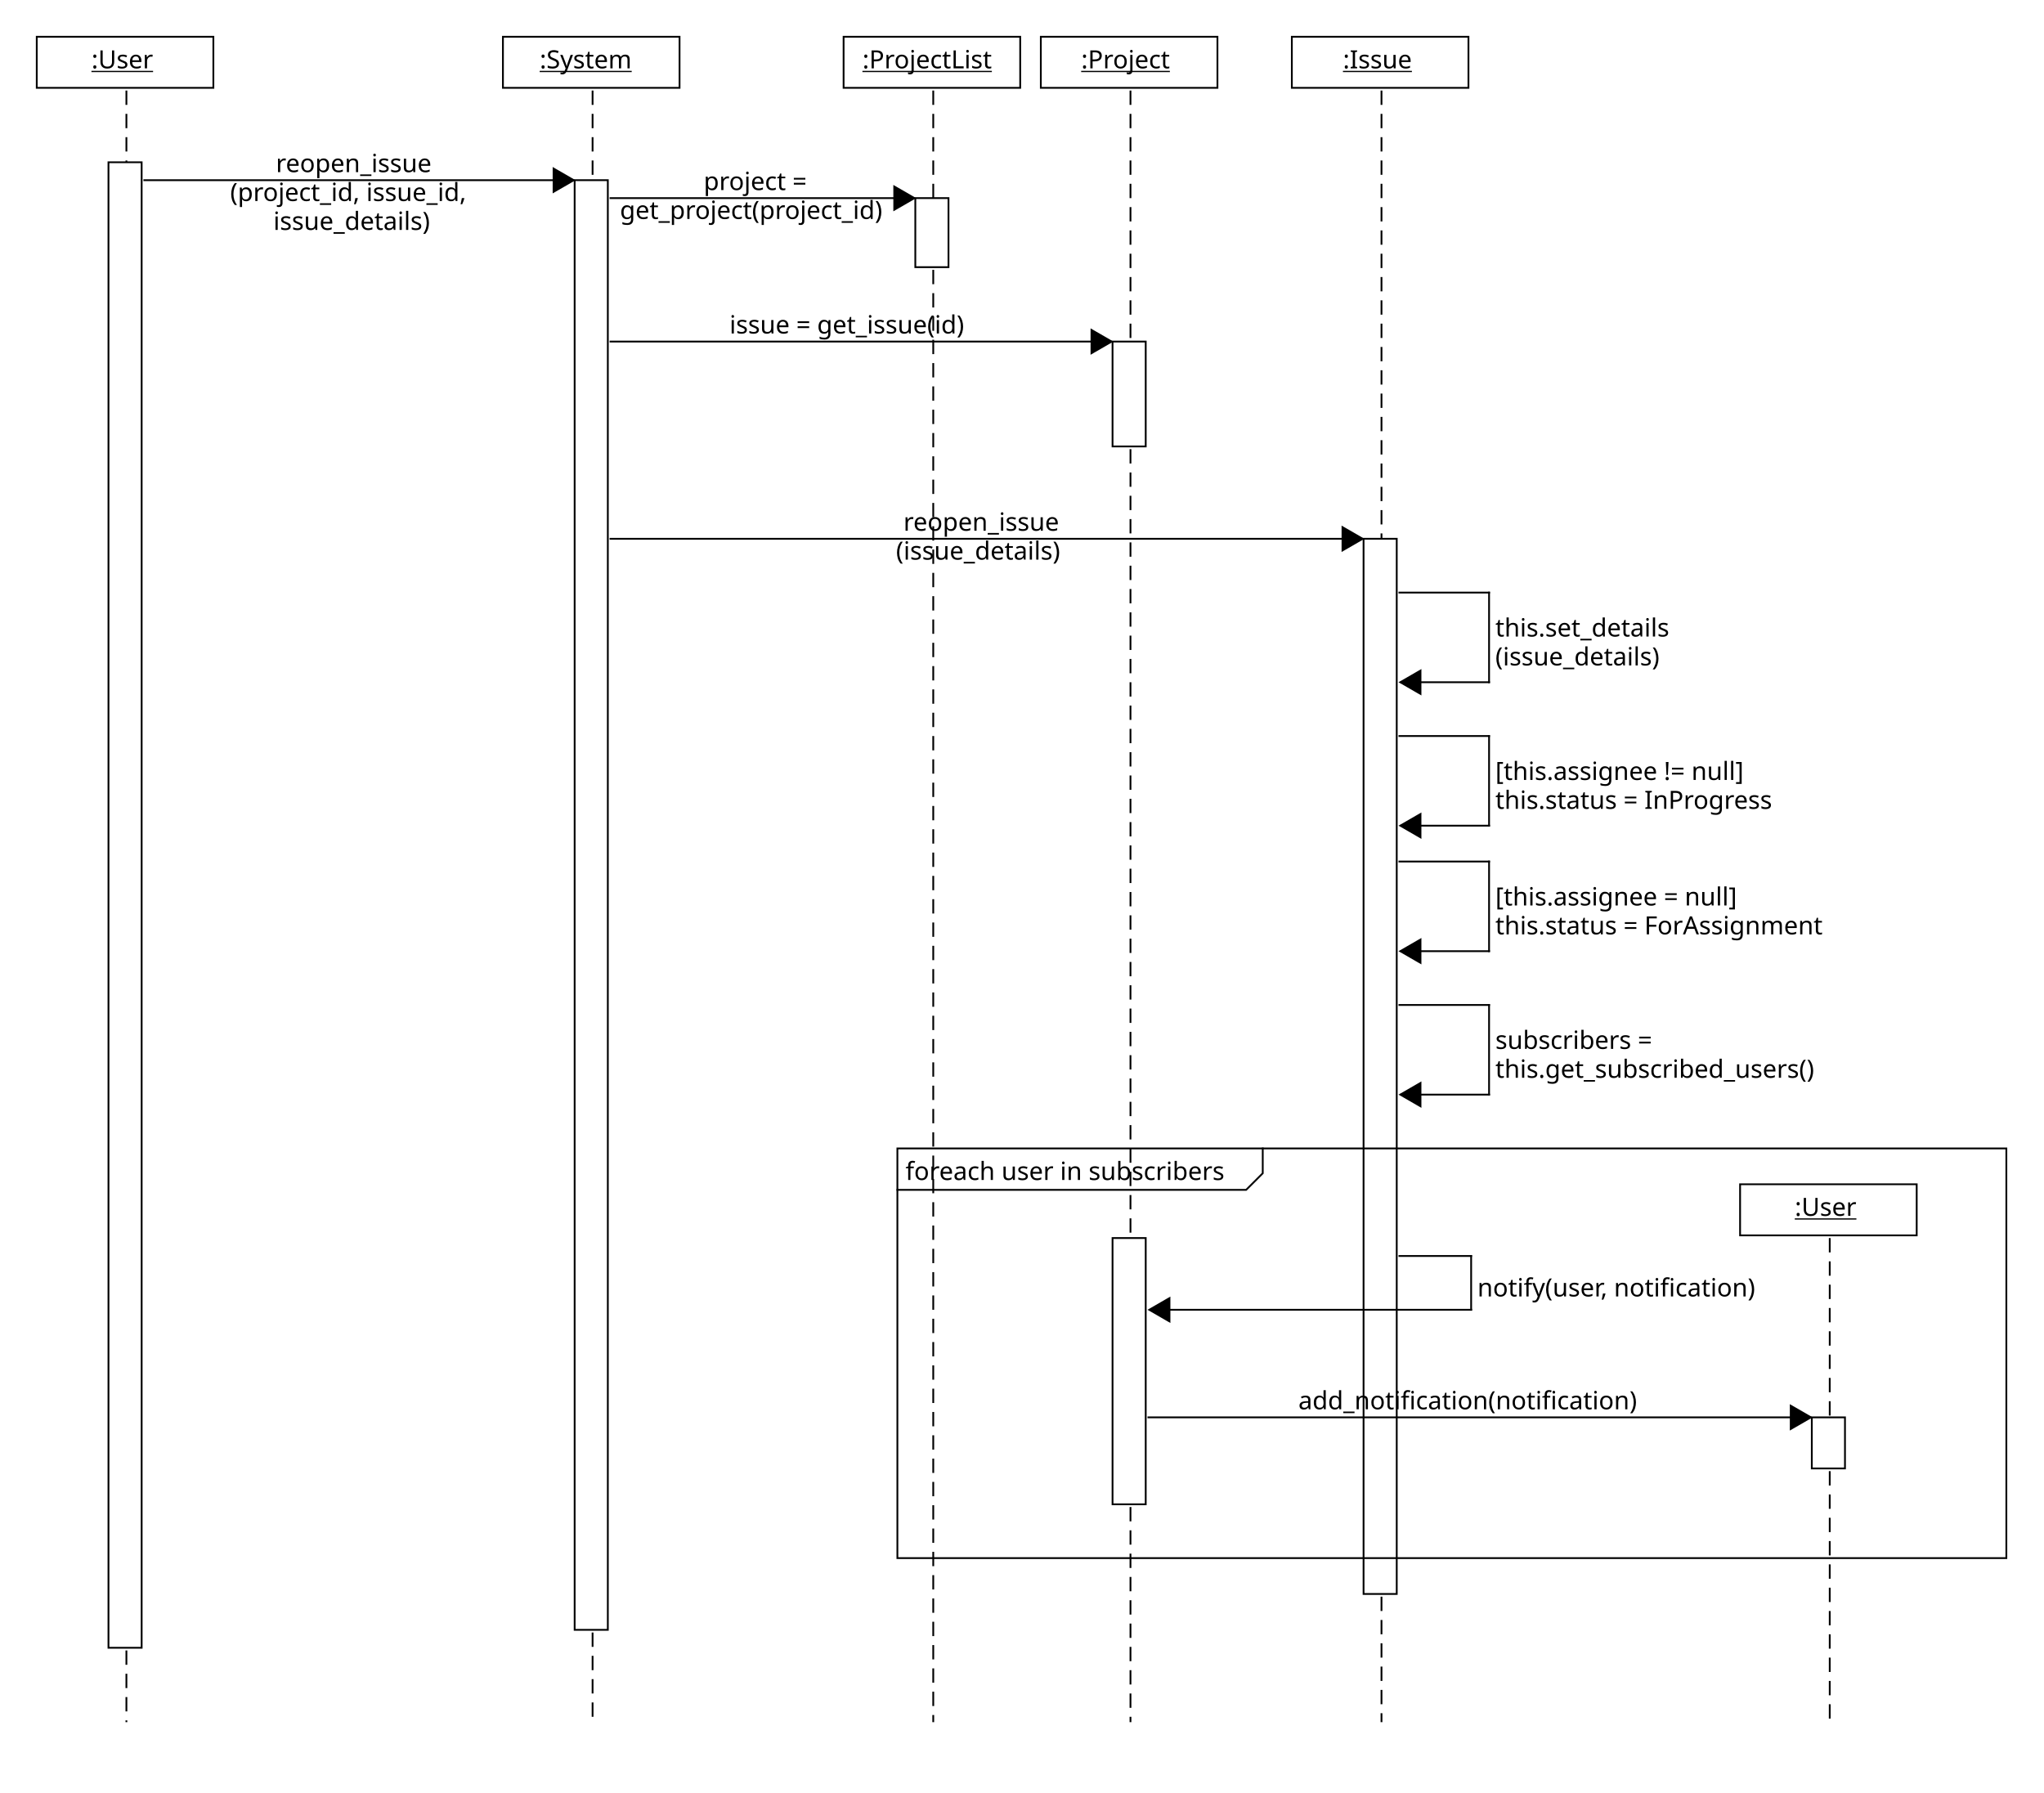
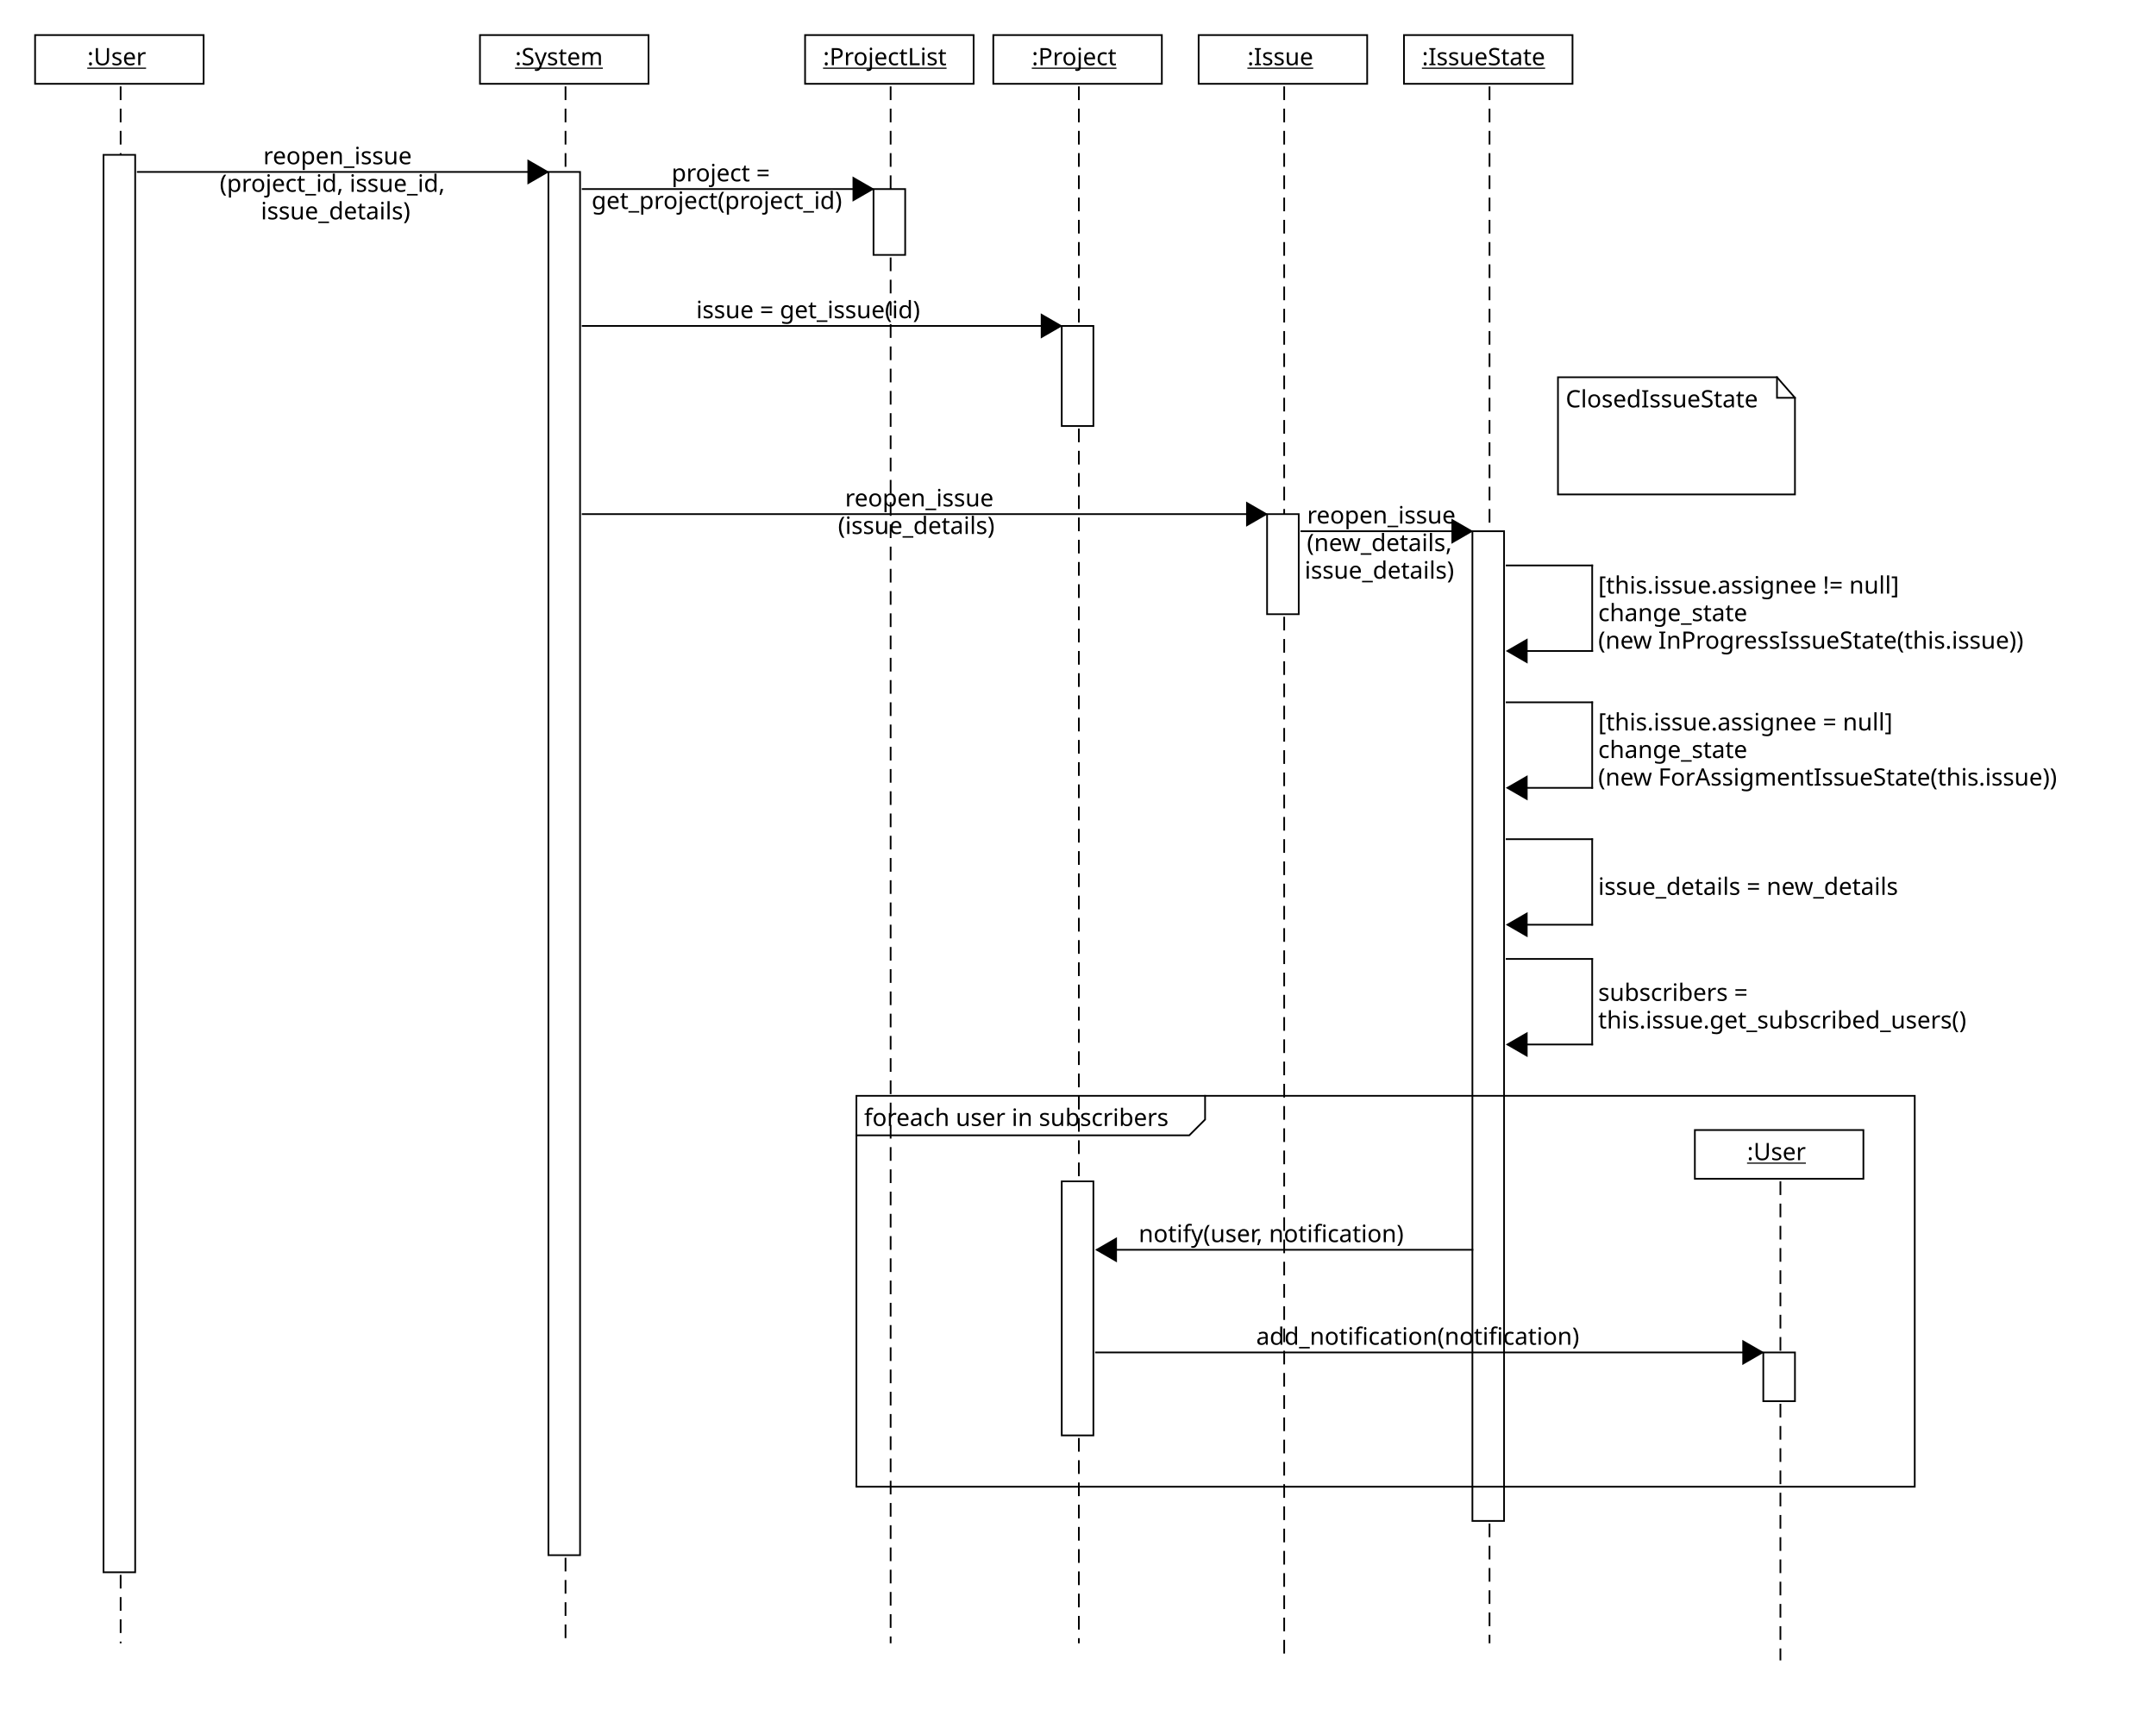
- <svg xmlns="http://www.w3.org/2000/svg" fill-opacity="1" color-rendering="auto" color-interpolation="auto" text-rendering="auto" stroke="black" stroke-linecap="square" width="1140" stroke-miterlimit="10" shape-rendering="auto" stroke-opacity="1" fill="black" stroke-dasharray="none" font-weight="normal" stroke-width="1" viewBox="20 -20 1140 1000" height="1000" font-family="'Dialog'" font-style="normal" stroke-linejoin="miter" font-size="12px" stroke-dashoffset="0" image-rendering="auto">
+ <svg xmlns="http://www.w3.org/2000/svg" fill-opacity="1" color-rendering="auto" color-interpolation="auto" text-rendering="auto" stroke="black" stroke-linecap="square" width="1260" stroke-miterlimit="10" shape-rendering="auto" stroke-opacity="1" fill="black" stroke-dasharray="none" font-weight="normal" stroke-width="1" viewBox="-20 -20 1260 1010" height="1010" font-family="'Dialog'" font-style="normal" stroke-linejoin="miter" font-size="12px" stroke-dashoffset="0" image-rendering="auto">
  <defs id="genericDefs" />
  <g>
    <defs id="defs1">
      <clipPath clipPathUnits="userSpaceOnUse" id="clipPath1">
        <path d="M0 0 L2147483647 0 L2147483647 2147483647 L0 2147483647 L0 0 Z" />
      </clipPath>
      <clipPath clipPathUnits="userSpaceOnUse" id="clipPath2">
+         <path d="M0 0 L0 70 L140 70 L140 0 Z" />
+       </clipPath>
+       <clipPath clipPathUnits="userSpaceOnUse" id="clipPath3">
+         <path d="M0 0 L0 60 L20 60 L20 0 Z" />
+       </clipPath>
+       <clipPath clipPathUnits="userSpaceOnUse" id="clipPath4">
        <path d="M0 0 L0 30 L100 30 L100 0 Z" />
      </clipPath>
-       <clipPath clipPathUnits="userSpaceOnUse" id="clipPath3">
+       <clipPath clipPathUnits="userSpaceOnUse" id="clipPath5">
        <path d="M0 0 L0 30 L20 30 L20 0 Z" />
      </clipPath>
-       <clipPath clipPathUnits="userSpaceOnUse" id="clipPath4">
+       <clipPath clipPathUnits="userSpaceOnUse" id="clipPath6">
        <path d="M0 0 L0 150 L20 150 L20 0 Z" />
      </clipPath>
-       <clipPath clipPathUnits="userSpaceOnUse" id="clipPath5">
+       <clipPath clipPathUnits="userSpaceOnUse" id="clipPath7">
        <path d="M0 0 L0 230 L620 230 L620 0 Z" />
      </clipPath>
-       <clipPath clipPathUnits="userSpaceOnUse" id="clipPath6">
-         <path d="M0 0 L0 590 L20 590 L20 0 Z" />
-       </clipPath>
-       <clipPath clipPathUnits="userSpaceOnUse" id="clipPath7">
-         <path d="M0 0 L0 60 L20 60 L20 0 Z" />
-       </clipPath>
      <clipPath clipPathUnits="userSpaceOnUse" id="clipPath8">
+         <path d="M0 0 L0 580 L20 580 L20 0 Z" />
+       </clipPath>
+       <clipPath clipPathUnits="userSpaceOnUse" id="clipPath9">
        <path d="M0 0 L0 40 L20 40 L20 0 Z" />
      </clipPath>
-       <clipPath clipPathUnits="userSpaceOnUse" id="clipPath9">
+       <clipPath clipPathUnits="userSpaceOnUse" id="clipPath10">
        <path d="M0 0 L0 810 L20 810 L20 0 Z" />
      </clipPath>
-       <clipPath clipPathUnits="userSpaceOnUse" id="clipPath10">
+       <clipPath clipPathUnits="userSpaceOnUse" id="clipPath11">
        <path d="M0 0 L0 830 L20 830 L20 0 Z" />
      </clipPath>
-       <clipPath clipPathUnits="userSpaceOnUse" id="clipPath11">
-         <path d="M0 0 L0 80 L280 80 L280 0 Z" />
-       </clipPath>
      <clipPath clipPathUnits="userSpaceOnUse" id="clipPath12">
-         <path d="M0 0 L0 80 L250 80 L250 0 Z" />
+         <path d="M0 0 L0 640 L30 640 L30 0 Z" />
      </clipPath>
      <clipPath clipPathUnits="userSpaceOnUse" id="clipPath13">
+         <path d="M0 0 L0 60 L130 60 L130 0 Z" />
+       </clipPath>
+       <clipPath clipPathUnits="userSpaceOnUse" id="clipPath14">
+         <path d="M0 0 L0 280 L30 280 L30 0 Z" />
+       </clipPath>
+       <clipPath clipPathUnits="userSpaceOnUse" id="clipPath15">
+         <path d="M0 0 L0 80 L370 80 L370 0 Z" />
+       </clipPath>
+       <clipPath clipPathUnits="userSpaceOnUse" id="clipPath16">
+         <path d="M0 0 L0 80 L350 80 L350 0 Z" />
+       </clipPath>
+       <clipPath clipPathUnits="userSpaceOnUse" id="clipPath17">
        <path d="M0 0 L0 470 L30 470 L30 0 Z" />
      </clipPath>
-       <clipPath clipPathUnits="userSpaceOnUse" id="clipPath14">
+       <clipPath clipPathUnits="userSpaceOnUse" id="clipPath18">
        <path d="M0 0 L0 150 L30 150 L30 0 Z" />
      </clipPath>
-       <clipPath clipPathUnits="userSpaceOnUse" id="clipPath15">
+       <clipPath clipPathUnits="userSpaceOnUse" id="clipPath19">
        <path d="M0 0 L0 840 L30 840 L30 0 Z" />
      </clipPath>
-       <clipPath clipPathUnits="userSpaceOnUse" id="clipPath16">
+       <clipPath clipPathUnits="userSpaceOnUse" id="clipPath20">
        <path d="M0 0 L0 170 L30 170 L30 0 Z" />
      </clipPath>
-       <clipPath clipPathUnits="userSpaceOnUse" id="clipPath17">
-         <path d="M0 0 L0 280 L30 280 L30 0 Z" />
-       </clipPath>
-       <clipPath clipPathUnits="userSpaceOnUse" id="clipPath18">
+       <clipPath clipPathUnits="userSpaceOnUse" id="clipPath21">
+         <path d="M0 0 L0 290 L30 290 L30 0 Z" />
+       </clipPath>
+       <clipPath clipPathUnits="userSpaceOnUse" id="clipPath22">
        <path d="M0 0 L0 130 L30 130 L30 0 Z" />
      </clipPath>
-       <clipPath clipPathUnits="userSpaceOnUse" id="clipPath19">
+       <clipPath clipPathUnits="userSpaceOnUse" id="clipPath23">
+         <path d="M0 0 L0 180 L30 180 L30 0 Z" />
+       </clipPath>
+       <clipPath clipPathUnits="userSpaceOnUse" id="clipPath24">
        <path d="M0 0 L0 100 L30 100 L30 0 Z" />
      </clipPath>
-       <clipPath clipPathUnits="userSpaceOnUse" id="clipPath20">
+       <clipPath clipPathUnits="userSpaceOnUse" id="clipPath25">
        <path d="M0 0 L0 80 L30 80 L30 0 Z" />
      </clipPath>
-       <clipPath clipPathUnits="userSpaceOnUse" id="clipPath21">
+       <clipPath clipPathUnits="userSpaceOnUse" id="clipPath26">
        <path d="M0 0 L0 70 L30 70 L30 0 Z" />
      </clipPath>
-       <clipPath clipPathUnits="userSpaceOnUse" id="clipPath22">
+       <clipPath clipPathUnits="userSpaceOnUse" id="clipPath27">
+         <path d="M0 0 L0 80 L310 80 L310 0 Z" />
+       </clipPath>
+       <clipPath clipPathUnits="userSpaceOnUse" id="clipPath28">
+         <path d="M0 0 L0 40 L420 40 L420 0 Z" />
+       </clipPath>
+       <clipPath clipPathUnits="userSpaceOnUse" id="clipPath29">
+         <path d="M0 0 L0 40 L250 40 L250 0 Z" />
+       </clipPath>
+       <clipPath clipPathUnits="userSpaceOnUse" id="clipPath30">
        <path d="M0 0 L0 80 L270 80 L270 0 Z" />
      </clipPath>
-       <clipPath clipPathUnits="userSpaceOnUse" id="clipPath23">
-         <path d="M0 0 L0 40 L400 40 L400 0 Z" />
-       </clipPath>
-       <clipPath clipPathUnits="userSpaceOnUse" id="clipPath24">
-         <path d="M0 0 L0 60 L380 60 L380 0 Z" />
-       </clipPath>
-       <clipPath clipPathUnits="userSpaceOnUse" id="clipPath25">
-         <path d="M0 0 L0 80 L180 80 L180 0 Z" />
-       </clipPath>
-       <clipPath clipPathUnits="userSpaceOnUse" id="clipPath26">
+       <clipPath clipPathUnits="userSpaceOnUse" id="clipPath31">
        <path d="M0 0 L0 90 L30 90 L30 0 Z" />
      </clipPath>
-       <clipPath clipPathUnits="userSpaceOnUse" id="clipPath27">
-         <path d="M0 0 L0 50 L450 50 L450 0 Z" />
-       </clipPath>
-       <clipPath clipPathUnits="userSpaceOnUse" id="clipPath28">
+       <clipPath clipPathUnits="userSpaceOnUse" id="clipPath32">
+         <path d="M0 0 L0 50 L430 50 L430 0 Z" />
+       </clipPath>
+       <clipPath clipPathUnits="userSpaceOnUse" id="clipPath33">
        <path d="M0 0 L0 40 L310 40 L310 0 Z" />
      </clipPath>
-       <clipPath clipPathUnits="userSpaceOnUse" id="clipPath29">
+       <clipPath clipPathUnits="userSpaceOnUse" id="clipPath34">
        <path d="M0 0 L0 50 L200 50 L200 0 Z" />
      </clipPath>
-       <clipPath clipPathUnits="userSpaceOnUse" id="clipPath30">
+       <clipPath clipPathUnits="userSpaceOnUse" id="clipPath35">
        <path d="M0 0 L0 60 L270 60 L270 0 Z" />
      </clipPath>
    </defs>
-     <g fill="rgb(255,255,255)" fill-opacity="0" transform="translate(990,640)" stroke-opacity="0" stroke="rgb(255,255,255)">
-       <rect x="0.5" width="98.5" height="28.5" y="0.5" clip-path="url(#clipPath2)" stroke="none" />
-     </g>
-     <g transform="translate(990,640)">
-       <rect fill="none" x="0.5" width="98.5" height="28.5" y="0.5" clip-path="url(#clipPath2)" />
-       <text x="31" font-size="14px" y="18.109" text-decoration="underline" clip-path="url(#clipPath2)" font-family="sans-serif" stroke="none" xml:space="preserve">:User</text>
-     </g>
-     <g fill="rgb(255,255,255)" fill-opacity="0" transform="translate(1030,770)" stroke-opacity="0" stroke="rgb(255,255,255)">
-       <rect x="0.5" width="18.5" height="28.5" y="0.5" clip-path="url(#clipPath3)" stroke="none" />
-     </g>
-     <g transform="translate(1030,770)">
-       <rect fill="none" x="0.5" width="18.5" height="28.5" y="0.5" clip-path="url(#clipPath3)" />
-     </g>
-     <g fill="rgb(255,255,255)" fill-opacity="0" transform="translate(640,670)" stroke-opacity="0" stroke="rgb(255,255,255)">
-       <rect x="0.5" width="18.5" height="148.5" y="0.5" clip-path="url(#clipPath4)" stroke="none" />
-     </g>
-     <g transform="translate(640,670)">
-       <rect fill="none" x="0.5" width="18.5" height="148.5" y="0.5" clip-path="url(#clipPath4)" />
-     </g>
-     <g fill="rgb(255,255,255)" fill-opacity="0" transform="translate(520,620)" stroke-opacity="0" stroke="rgb(255,255,255)">
-       <rect x="0.5" width="618.5" height="228.5" y="0.5" clip-path="url(#clipPath5)" stroke="none" />
-     </g>
-     <g transform="translate(520,620)">
-       <rect fill="none" x="0.5" width="618.5" height="228.5" y="0.5" clip-path="url(#clipPath5)" />
-       <path fill="none" d="M204.268 0.5 L204.268 14.366 L195.024 23.609 L0.5 23.609" clip-path="url(#clipPath5)" />
-       <text x="5" font-size="14px" y="18.109" clip-path="url(#clipPath5)" font-family="sans-serif" stroke="none" xml:space="preserve">foreach user in subscribers</text>
-     </g>
-     <g fill="rgb(255,255,255)" fill-opacity="0" transform="translate(780,280)" stroke-opacity="0" stroke="rgb(255,255,255)">
-       <rect x="0.5" width="18.5" height="588.5" y="0.5" clip-path="url(#clipPath6)" stroke="none" />
-     </g>
-     <g transform="translate(780,280)">
-       <rect fill="none" x="0.5" width="18.5" height="588.5" y="0.5" clip-path="url(#clipPath6)" />
-     </g>
-     <g fill="rgb(255,255,255)" fill-opacity="0" transform="translate(640,170)" stroke-opacity="0" stroke="rgb(255,255,255)">
-       <rect x="0.5" width="18.5" height="58.5" y="0.5" clip-path="url(#clipPath7)" stroke="none" />
-     </g>
-     <g transform="translate(640,170)">
-       <rect fill="none" x="0.5" width="18.5" height="58.5" y="0.5" clip-path="url(#clipPath7)" />
-     </g>
-     <g fill="rgb(255,255,255)" fill-opacity="0" transform="translate(530,90)" stroke-opacity="0" stroke="rgb(255,255,255)">
-       <rect x="0.5" width="18.5" height="38.5" y="0.5" clip-path="url(#clipPath8)" stroke="none" />
-     </g>
-     <g transform="translate(530,90)">
-       <rect fill="none" x="0.5" width="18.5" height="38.5" y="0.5" clip-path="url(#clipPath8)" />
-     </g>
-     <g fill="rgb(255,255,255)" fill-opacity="0" transform="translate(490,0)" stroke-opacity="0" stroke="rgb(255,255,255)">
-       <rect x="0.5" width="98.5" height="28.5" y="0.5" clip-path="url(#clipPath2)" stroke="none" />
-     </g>
-     <g transform="translate(490,0)">
-       <rect fill="none" x="0.5" width="98.5" height="28.5" y="0.5" clip-path="url(#clipPath2)" />
-       <text x="11" font-size="14px" y="18.109" text-decoration="underline" clip-path="url(#clipPath2)" font-family="sans-serif" stroke="none" xml:space="preserve">:ProjectList</text>
-     </g>
-     <g fill="rgb(255,255,255)" fill-opacity="0" transform="translate(340,80)" stroke-opacity="0" stroke="rgb(255,255,255)">
-       <rect x="0.5" width="18.5" height="808.5" y="0.5" clip-path="url(#clipPath9)" stroke="none" />
-     </g>
-     <g transform="translate(340,80)">
-       <rect fill="none" x="0.5" width="18.5" height="808.5" y="0.5" clip-path="url(#clipPath9)" />
-     </g>
-     <g fill="rgb(255,255,255)" fill-opacity="0" transform="translate(80,70)" stroke-opacity="0" stroke="rgb(255,255,255)">
-       <rect x="0.5" width="18.5" height="828.5" y="0.5" clip-path="url(#clipPath10)" stroke="none" />
-     </g>
-     <g transform="translate(80,70)">
-       <rect fill="none" x="0.5" width="18.5" height="828.5" y="0.5" clip-path="url(#clipPath10)" />
-     </g>
-     <g fill="rgb(255,255,255)" fill-opacity="0" transform="translate(740,0)" stroke-opacity="0" stroke="rgb(255,255,255)">
-       <rect x="0.5" width="98.5" height="28.5" y="0.5" clip-path="url(#clipPath2)" stroke="none" />
-     </g>
-     <g transform="translate(740,0)">
-       <rect fill="none" x="0.5" width="98.5" height="28.5" y="0.5" clip-path="url(#clipPath2)" />
-       <text x="29" font-size="14px" y="18.109" text-decoration="underline" clip-path="url(#clipPath2)" font-family="sans-serif" stroke="none" xml:space="preserve">:Issue</text>
-     </g>
-     <g fill="rgb(255,255,255)" fill-opacity="0" transform="translate(600,0)" stroke-opacity="0" stroke="rgb(255,255,255)">
-       <rect x="0.5" width="98.5" height="28.5" y="0.5" clip-path="url(#clipPath2)" stroke="none" />
-     </g>
-     <g transform="translate(600,0)">
-       <rect fill="none" x="0.5" width="98.5" height="28.5" y="0.5" clip-path="url(#clipPath2)" />
-       <text x="23" font-size="14px" y="18.109" text-decoration="underline" clip-path="url(#clipPath2)" font-family="sans-serif" stroke="none" xml:space="preserve">:Project</text>
-     </g>
-     <g fill="rgb(255,255,255)" fill-opacity="0" transform="translate(300,0)" stroke-opacity="0" stroke="rgb(255,255,255)">
-       <rect x="0.5" width="98.5" height="28.5" y="0.5" clip-path="url(#clipPath2)" stroke="none" />
-     </g>
-     <g transform="translate(300,0)">
-       <rect fill="none" x="0.5" width="98.5" height="28.5" y="0.5" clip-path="url(#clipPath2)" />
-       <text x="21" font-size="14px" y="18.109" text-decoration="underline" clip-path="url(#clipPath2)" font-family="sans-serif" stroke="none" xml:space="preserve">:System</text>
-     </g>
-     <g fill="rgb(255,255,255)" fill-opacity="0" transform="translate(40,0)" stroke-opacity="0" stroke="rgb(255,255,255)">
-       <rect x="0.5" width="98.5" height="28.5" y="0.5" clip-path="url(#clipPath2)" stroke="none" />
-     </g>
-     <g transform="translate(40,0)">
-       <rect fill="none" x="0.5" width="98.5" height="28.5" y="0.5" clip-path="url(#clipPath2)" />
-       <text x="31" font-size="14px" y="18.109" text-decoration="underline" clip-path="url(#clipPath2)" font-family="sans-serif" stroke="none" xml:space="preserve">:User</text>
-     </g>
-     <g transform="translate(790,450)">
-       <path fill="none" d="M11.5 60.5 L60.5 60.5" clip-path="url(#clipPath11)" />
-       <path fill="none" d="M60.5 60.5 L60.5 10.5" clip-path="url(#clipPath11)" />
-       <path fill="none" d="M60.5 10.5 L10.5 10.5" clip-path="url(#clipPath11)" />
-       <path d="M22.258 67 L11 60.5 L22.258 54 Z" clip-path="url(#clipPath11)" stroke="none" />
-       <path fill="none" d="M22.258 67 L11 60.5 L22.258 54 Z" clip-path="url(#clipPath11)" />
-       <text x="64" font-size="14px" y="35" clip-path="url(#clipPath11)" font-family="sans-serif" stroke="none" xml:space="preserve">[this.assignee = null]</text>
-       <text x="64" font-size="14px" y="51.109" clip-path="url(#clipPath11)" font-family="sans-serif" stroke="none" xml:space="preserve">this.status = ForAssignment</text>
-     </g>
-     <g transform="translate(790,380)">
-       <path fill="none" d="M11.5 60.5 L60.5 60.5" clip-path="url(#clipPath12)" />
-       <path fill="none" d="M60.5 60.5 L60.5 10.5" clip-path="url(#clipPath12)" />
-       <path fill="none" d="M60.5 10.5 L10.5 10.5" clip-path="url(#clipPath12)" />
-       <path d="M22.258 67 L11 60.5 L22.258 54 Z" clip-path="url(#clipPath12)" stroke="none" />
-       <path fill="none" d="M22.258 67 L11 60.5 L22.258 54 Z" clip-path="url(#clipPath12)" />
-       <text x="64" font-size="14px" y="35" clip-path="url(#clipPath12)" font-family="sans-serif" stroke="none" xml:space="preserve">[this.assignee != null]</text>
-       <text x="64" font-size="14px" y="51.109" clip-path="url(#clipPath12)" font-family="sans-serif" stroke="none" xml:space="preserve">this.status = InProgress</text>
-     </g>
-     <g stroke-dasharray="8,5" stroke-miterlimit="5" transform="translate(640,220)" stroke-linecap="butt">
-       <path fill="none" d="M10.5 10.5 L10.5 450.5" clip-path="url(#clipPath13)" />
-     </g>
-     <g stroke-dasharray="8,5" stroke-miterlimit="5" transform="translate(640,810)" stroke-linecap="butt">
-       <path fill="none" d="M10.5 10.5 L10.5 130.5" clip-path="url(#clipPath14)" />
-     </g>
-     <g stroke-dasharray="8,5" stroke-miterlimit="5" transform="translate(530,120)" stroke-linecap="butt">
-       <path fill="none" d="M10.5 10.5 L10.5 820.5" clip-path="url(#clipPath15)" />
-     </g>
-     <g stroke-dasharray="8,5" stroke-miterlimit="5" transform="translate(640,20)" stroke-linecap="butt">
-       <path fill="none" d="M10.5 10.5 L10.5 150.5" clip-path="url(#clipPath16)" />
-     </g>
-     <g stroke-dasharray="8,5" stroke-miterlimit="5" transform="translate(780,20)" stroke-linecap="butt">
-       <path fill="none" d="M10.5 10.5 L10.5 260.5" clip-path="url(#clipPath17)" />
-     </g>
-     <g stroke-dasharray="8,5" stroke-miterlimit="5" transform="translate(1030,660)" stroke-linecap="butt">
-       <path fill="none" d="M10.5 10.5 L10.5 110.5" clip-path="url(#clipPath18)" />
-     </g>
-     <g stroke-dasharray="8,5" stroke-miterlimit="5" transform="translate(1030,790)" stroke-linecap="butt">
-       <path fill="none" d="M10.5 10.5 L10.5 150.5" clip-path="url(#clipPath16)" />
-     </g>
-     <g stroke-dasharray="8,5" stroke-miterlimit="5" transform="translate(780,860)" stroke-linecap="butt">
-       <path fill="none" d="M10.5 10.5 L10.5 80.5" clip-path="url(#clipPath19)" />
-     </g>
-     <g stroke-dasharray="8,5" stroke-miterlimit="5" transform="translate(340,880)" stroke-linecap="butt">
-       <path fill="none" d="M10.5 10.5 L10.5 60.5" clip-path="url(#clipPath20)" />
-     </g>
-     <g stroke-dasharray="8,5" stroke-miterlimit="5" transform="translate(80,890)" stroke-linecap="butt">
-       <path fill="none" d="M10.5 10.5 L10.5 50.5" clip-path="url(#clipPath21)" />
-     </g>
-     <g transform="translate(790,530)">
-       <path fill="none" d="M11.5 60.5 L60.5 60.5" clip-path="url(#clipPath22)" />
-       <path fill="none" d="M60.5 60.5 L60.5 10.5" clip-path="url(#clipPath22)" />
-       <path fill="none" d="M60.5 10.5 L10.5 10.5" clip-path="url(#clipPath22)" />
-       <path d="M22.258 67 L11 60.5 L22.258 54 Z" clip-path="url(#clipPath22)" stroke="none" />
-       <path fill="none" d="M22.258 67 L11 60.5 L22.258 54 Z" clip-path="url(#clipPath22)" />
-       <text x="64" font-size="14px" y="35" clip-path="url(#clipPath22)" font-family="sans-serif" stroke="none" xml:space="preserve">subscribers = </text>
-       <text x="64" font-size="14px" y="51.109" clip-path="url(#clipPath22)" font-family="sans-serif" stroke="none" xml:space="preserve">this.get_subscribed_users()</text>
-     </g>
-     <g transform="translate(650,750)">
-       <path fill="none" d="M379.5 20.5 L10.5 20.5" clip-path="url(#clipPath23)" />
-       <path d="M368.742 14 L380 20.5 L368.742 27 Z" clip-path="url(#clipPath23)" stroke="none" />
-       <path fill="none" d="M368.742 14 L380 20.5 L368.742 27 Z" clip-path="url(#clipPath23)" />
-       <text x="94.132" font-size="14px" y="16" clip-path="url(#clipPath23)" font-family="sans-serif" stroke="none" xml:space="preserve">add_notification(notification)</text>
-     </g>
-     <g transform="translate(650,670)">
-       <path fill="none" d="M11.5 40.5 L190.5 40.5" clip-path="url(#clipPath24)" />
-       <path fill="none" d="M190.5 40.5 L190.5 10.5" clip-path="url(#clipPath24)" />
-       <path fill="none" d="M190.5 10.5 L150.5 10.5" clip-path="url(#clipPath24)" />
-       <path d="M22.258 47 L11 40.5 L22.258 34 Z" clip-path="url(#clipPath24)" stroke="none" />
-       <path fill="none" d="M22.258 47 L11 40.5 L22.258 34 Z" clip-path="url(#clipPath24)" />
-       <text x="194" font-size="14px" y="33.055" clip-path="url(#clipPath24)" font-family="sans-serif" stroke="none" xml:space="preserve">notify(user, notification)</text>
-     </g>
-     <g transform="translate(790,300)">
-       <path fill="none" d="M11.5 60.5 L60.5 60.5" clip-path="url(#clipPath25)" />
-       <path fill="none" d="M60.5 60.5 L60.5 10.5" clip-path="url(#clipPath25)" />
-       <path fill="none" d="M60.5 10.5 L10.5 10.5" clip-path="url(#clipPath25)" />
-       <path d="M22.258 67 L11 60.5 L22.258 54 Z" clip-path="url(#clipPath25)" stroke="none" />
-       <path fill="none" d="M22.258 67 L11 60.5 L22.258 54 Z" clip-path="url(#clipPath25)" />
-       <text x="64" font-size="14px" y="35" clip-path="url(#clipPath25)" font-family="sans-serif" stroke="none" xml:space="preserve">this.set_details</text>
-       <text x="64" font-size="14px" y="51.109" clip-path="url(#clipPath25)" font-family="sans-serif" stroke="none" xml:space="preserve">(issue_details)</text>
-     </g>
-     <g stroke-dasharray="8,5" stroke-miterlimit="5" transform="translate(530,20)" stroke-linecap="butt">
-       <path fill="none" d="M10.5 10.5 L10.5 70.5" clip-path="url(#clipPath26)" />
-     </g>
-     <g transform="translate(350,260)">
-       <path fill="none" d="M429.5 20.5 L10.5 20.5" clip-path="url(#clipPath27)" />
-       <path d="M418.742 14 L430 20.5 L418.742 27 Z" clip-path="url(#clipPath27)" stroke="none" />
-       <path fill="none" d="M418.742 14 L430 20.5 L418.742 27 Z" clip-path="url(#clipPath27)" />
-       <text x="173.864" font-size="14px" y="16" clip-path="url(#clipPath27)" font-family="sans-serif" stroke="none" xml:space="preserve">reopen_issue</text>
-       <text x="169.735" font-size="14px" y="32.109" clip-path="url(#clipPath27)" font-family="sans-serif" stroke="none" xml:space="preserve">(issue_details)</text>
-     </g>
-     <g transform="translate(350,150)">
-       <path fill="none" d="M289.5 20.5 L10.5 20.5" clip-path="url(#clipPath28)" />
-       <path d="M278.742 14 L290 20.5 L278.742 27 Z" clip-path="url(#clipPath28)" stroke="none" />
-       <path fill="none" d="M278.742 14 L290 20.5 L278.742 27 Z" clip-path="url(#clipPath28)" />
-       <text x="76.876" font-size="14px" y="16" clip-path="url(#clipPath28)" font-family="sans-serif" stroke="none" xml:space="preserve">issue = get_issue(id)</text>
-     </g>
-     <g transform="translate(350,70)">
-       <path fill="none" d="M179.5 20.5 L10.5 20.5" clip-path="url(#clipPath29)" />
-       <path d="M168.742 14 L180 20.5 L168.742 27 Z" clip-path="url(#clipPath29)" stroke="none" />
-       <path fill="none" d="M168.742 14 L180 20.5 L168.742 27 Z" clip-path="url(#clipPath29)" />
-       <text x="62.461" font-size="14px" y="16" clip-path="url(#clipPath29)" font-family="sans-serif" stroke="none" xml:space="preserve">project = </text>
-       <text x="15.758" font-size="14px" y="32.109" clip-path="url(#clipPath29)" font-family="sans-serif" stroke="none" xml:space="preserve">get_project(project_id)</text>
-     </g>
-     <g transform="translate(90,60)">
-       <path fill="none" d="M249.5 20.5 L10.5 20.5" clip-path="url(#clipPath30)" />
-       <path d="M238.742 14 L250 20.5 L238.742 27 Z" clip-path="url(#clipPath30)" stroke="none" />
-       <path fill="none" d="M238.742 14 L250 20.5 L238.742 27 Z" clip-path="url(#clipPath30)" />
-       <text x="83.864" font-size="14px" y="16" clip-path="url(#clipPath30)" font-family="sans-serif" stroke="none" xml:space="preserve">reopen_issue</text>
-       <text x="58.387" font-size="14px" y="32.109" clip-path="url(#clipPath30)" font-family="sans-serif" stroke="none" xml:space="preserve">(project_id, issue_id,</text>
-       <text x="82.466" font-size="14px" y="48.219" clip-path="url(#clipPath30)" font-family="sans-serif" stroke="none" xml:space="preserve">issue_details)</text>
-     </g>
-     <g stroke-dasharray="8,5" stroke-miterlimit="5" transform="translate(340,20)" stroke-linecap="butt">
-       <path fill="none" d="M10.5 10.5 L10.5 60.5" clip-path="url(#clipPath20)" />
-     </g>
-     <g stroke-dasharray="8,5" stroke-miterlimit="5" transform="translate(80,20)" stroke-linecap="butt">
-       <path fill="none" d="M10.5 10.5 L10.5 50.5" clip-path="url(#clipPath21)" />
+     <g fill="rgb(255,255,255)" fill-opacity="0" transform="translate(890,200)" stroke-opacity="0" stroke="rgb(255,255,255)">
+       <path d="M0.5 0.5 L128.5 0.5 L139 12.5 L139 69 L0.5 69 Z" stroke="none" clip-path="url(#clipPath2)" />
+     </g>
+     <g transform="translate(890,200)">
+       <path fill="none" d="M0.5 0.5 L128.5 0.5 L139 12.5 L139 69 L0.5 69 Z" clip-path="url(#clipPath2)" />
+       <path fill="none" d="M128.5 0.5 L128.5 12.5 L139 12.5" clip-path="url(#clipPath2)" />
+       <text x="5" font-size="14px" y="18.109" clip-path="url(#clipPath2)" font-family="sans-serif" stroke="none" xml:space="preserve">ClosedIssueState</text>
+     </g>
+     <g fill="rgb(255,255,255)" fill-opacity="0" transform="translate(720,280)" stroke-opacity="0" stroke="rgb(255,255,255)">
+       <rect x="0.5" width="18.5" height="58.5" y="0.5" clip-path="url(#clipPath3)" stroke="none" />
+     </g>
+     <g transform="translate(720,280)">
+       <rect fill="none" x="0.5" width="18.5" height="58.5" y="0.5" clip-path="url(#clipPath3)" />
+     </g>
+     <g fill="rgb(255,255,255)" fill-opacity="0" transform="translate(680,0)" stroke-opacity="0" stroke="rgb(255,255,255)">
+       <rect x="0.5" width="98.5" height="28.5" y="0.5" clip-path="url(#clipPath4)" stroke="none" />
+     </g>
+     <g transform="translate(680,0)">
+       <rect fill="none" x="0.5" width="98.5" height="28.5" y="0.5" clip-path="url(#clipPath4)" />
+       <text x="29" font-size="14px" y="18.109" text-decoration="underline" clip-path="url(#clipPath4)" font-family="sans-serif" stroke="none" xml:space="preserve">:Issue</text>
+     </g>
+     <g fill="rgb(255,255,255)" fill-opacity="0" transform="translate(970,640)" stroke-opacity="0" stroke="rgb(255,255,255)">
+       <rect x="0.5" width="98.5" height="28.5" y="0.5" clip-path="url(#clipPath4)" stroke="none" />
+     </g>
+     <g transform="translate(970,640)">
+       <rect fill="none" x="0.5" width="98.5" height="28.5" y="0.5" clip-path="url(#clipPath4)" />
+       <text x="31" font-size="14px" y="18.109" text-decoration="underline" clip-path="url(#clipPath4)" font-family="sans-serif" stroke="none" xml:space="preserve">:User</text>
+     </g>
+     <g fill="rgb(255,255,255)" fill-opacity="0" transform="translate(1010,770)" stroke-opacity="0" stroke="rgb(255,255,255)">
+       <rect x="0.5" width="18.5" height="28.5" y="0.5" clip-path="url(#clipPath5)" stroke="none" />
+     </g>
+     <g transform="translate(1010,770)">
+       <rect fill="none" x="0.5" width="18.5" height="28.5" y="0.5" clip-path="url(#clipPath5)" />
+     </g>
+     <g fill="rgb(255,255,255)" fill-opacity="0" transform="translate(600,670)" stroke-opacity="0" stroke="rgb(255,255,255)">
+       <rect x="0.5" width="18.5" height="148.5" y="0.5" clip-path="url(#clipPath6)" stroke="none" />
+     </g>
+     <g transform="translate(600,670)">
+       <rect fill="none" x="0.5" width="18.5" height="148.5" y="0.5" clip-path="url(#clipPath6)" />
+     </g>
+     <g fill="rgb(255,255,255)" fill-opacity="0" transform="translate(480,620)" stroke-opacity="0" stroke="rgb(255,255,255)">
+       <rect x="0.5" width="618.5" height="228.5" y="0.5" clip-path="url(#clipPath7)" stroke="none" />
+     </g>
+     <g transform="translate(480,620)">
+       <rect fill="none" x="0.5" width="618.5" height="228.5" y="0.5" clip-path="url(#clipPath7)" />
+       <path fill="none" d="M204.268 0.5 L204.268 14.366 L195.024 23.609 L0.5 23.609" clip-path="url(#clipPath7)" />
+       <text x="5" font-size="14px" y="18.109" clip-path="url(#clipPath7)" font-family="sans-serif" stroke="none" xml:space="preserve">foreach user in subscribers</text>
+     </g>
+     <g fill="rgb(255,255,255)" fill-opacity="0" transform="translate(840,290)" stroke-opacity="0" stroke="rgb(255,255,255)">
+       <rect x="0.5" width="18.5" height="578.5" y="0.5" clip-path="url(#clipPath8)" stroke="none" />
+     </g>
+     <g transform="translate(840,290)">
+       <rect fill="none" x="0.5" width="18.5" height="578.5" y="0.5" clip-path="url(#clipPath8)" />
+     </g>
+     <g fill="rgb(255,255,255)" fill-opacity="0" transform="translate(600,170)" stroke-opacity="0" stroke="rgb(255,255,255)">
+       <rect x="0.5" width="18.5" height="58.5" y="0.5" clip-path="url(#clipPath3)" stroke="none" />
+     </g>
+     <g transform="translate(600,170)">
+       <rect fill="none" x="0.5" width="18.5" height="58.5" y="0.5" clip-path="url(#clipPath3)" />
+     </g>
+     <g fill="rgb(255,255,255)" fill-opacity="0" transform="translate(490,90)" stroke-opacity="0" stroke="rgb(255,255,255)">
+       <rect x="0.5" width="18.5" height="38.5" y="0.5" clip-path="url(#clipPath9)" stroke="none" />
+     </g>
+     <g transform="translate(490,90)">
+       <rect fill="none" x="0.5" width="18.5" height="38.5" y="0.5" clip-path="url(#clipPath9)" />
+     </g>
+     <g fill="rgb(255,255,255)" fill-opacity="0" transform="translate(450,0)" stroke-opacity="0" stroke="rgb(255,255,255)">
+       <rect x="0.5" width="98.5" height="28.5" y="0.5" clip-path="url(#clipPath4)" stroke="none" />
+     </g>
+     <g transform="translate(450,0)">
+       <rect fill="none" x="0.5" width="98.5" height="28.5" y="0.5" clip-path="url(#clipPath4)" />
+       <text x="11" font-size="14px" y="18.109" text-decoration="underline" clip-path="url(#clipPath4)" font-family="sans-serif" stroke="none" xml:space="preserve">:ProjectList</text>
+     </g>
+     <g fill="rgb(255,255,255)" fill-opacity="0" transform="translate(300,80)" stroke-opacity="0" stroke="rgb(255,255,255)">
+       <rect x="0.5" width="18.5" height="808.5" y="0.5" clip-path="url(#clipPath10)" stroke="none" />
+     </g>
+     <g transform="translate(300,80)">
+       <rect fill="none" x="0.5" width="18.5" height="808.5" y="0.5" clip-path="url(#clipPath10)" />
+     </g>
+     <g fill="rgb(255,255,255)" fill-opacity="0" transform="translate(40,70)" stroke-opacity="0" stroke="rgb(255,255,255)">
+       <rect x="0.5" width="18.5" height="828.5" y="0.5" clip-path="url(#clipPath11)" stroke="none" />
+     </g>
+     <g transform="translate(40,70)">
+       <rect fill="none" x="0.5" width="18.5" height="828.5" y="0.5" clip-path="url(#clipPath11)" />
+     </g>
+     <g fill="rgb(255,255,255)" fill-opacity="0" transform="translate(800,0)" stroke-opacity="0" stroke="rgb(255,255,255)">
+       <rect x="0.5" width="98.5" height="28.5" y="0.5" clip-path="url(#clipPath4)" stroke="none" />
+     </g>
+     <g transform="translate(800,0)">
+       <rect fill="none" x="0.5" width="98.5" height="28.5" y="0.5" clip-path="url(#clipPath4)" />
+       <text x="11" font-size="14px" y="18.109" text-decoration="underline" clip-path="url(#clipPath4)" font-family="sans-serif" stroke="none" xml:space="preserve">:IssueState</text>
+     </g>
+     <g fill="rgb(255,255,255)" fill-opacity="0" transform="translate(560,0)" stroke-opacity="0" stroke="rgb(255,255,255)">
+       <rect x="0.5" width="98.5" height="28.5" y="0.5" clip-path="url(#clipPath4)" stroke="none" />
+     </g>
+     <g transform="translate(560,0)">
+       <rect fill="none" x="0.5" width="98.5" height="28.5" y="0.5" clip-path="url(#clipPath4)" />
+       <text x="23" font-size="14px" y="18.109" text-decoration="underline" clip-path="url(#clipPath4)" font-family="sans-serif" stroke="none" xml:space="preserve">:Project</text>
+     </g>
+     <g fill="rgb(255,255,255)" fill-opacity="0" transform="translate(260,0)" stroke-opacity="0" stroke="rgb(255,255,255)">
+       <rect x="0.5" width="98.5" height="28.5" y="0.5" clip-path="url(#clipPath4)" stroke="none" />
+     </g>
+     <g transform="translate(260,0)">
+       <rect fill="none" x="0.5" width="98.5" height="28.5" y="0.5" clip-path="url(#clipPath4)" />
+       <text x="21" font-size="14px" y="18.109" text-decoration="underline" clip-path="url(#clipPath4)" font-family="sans-serif" stroke="none" xml:space="preserve">:System</text>
+     </g>
+     <g fill="rgb(255,255,255)" fill-opacity="0" stroke-opacity="0" stroke="rgb(255,255,255)">
+       <rect x="0.5" width="98.5" height="28.5" y="0.5" clip-path="url(#clipPath4)" stroke="none" />
+     </g>
+     <g>
+       <rect fill="none" x="0.5" width="98.5" height="28.5" y="0.5" clip-path="url(#clipPath4)" />
+       <text x="31" font-size="14px" y="18.109" text-decoration="underline" clip-path="url(#clipPath4)" font-family="sans-serif" stroke="none" xml:space="preserve">:User</text>
+     </g>
+     <g stroke-dasharray="8,5" stroke-miterlimit="5" transform="translate(720,330)" stroke-linecap="butt">
+       <path fill="none" d="M10.5 10.5 L10.5 620.5" clip-path="url(#clipPath12)" />
+     </g>
+     <g transform="translate(730,270)">
+       <path fill="none" d="M109.5 20.5 L10.5 20.5" clip-path="url(#clipPath13)" />
+       <path d="M98.742 14 L110 20.5 L98.742 27 Z" clip-path="url(#clipPath13)" stroke="none" />
+       <path fill="none" d="M98.742 14 L110 20.5 L98.742 27 Z" clip-path="url(#clipPath13)" />
+       <text x="13.864" font-size="14px" y="16" clip-path="url(#clipPath13)" font-family="sans-serif" stroke="none" xml:space="preserve">reopen_issue</text>
+       <text x="13.755" font-size="14px" y="32.109" clip-path="url(#clipPath13)" font-family="sans-serif" stroke="none" xml:space="preserve">(new_details,</text>
+       <text x="12.466" font-size="14px" y="48.219" clip-path="url(#clipPath13)" font-family="sans-serif" stroke="none" xml:space="preserve">issue_details)</text>
+     </g>
+     <g stroke-dasharray="8,5" stroke-miterlimit="5" transform="translate(720,20)" stroke-linecap="butt">
+       <path fill="none" d="M10.5 10.5 L10.5 260.5" clip-path="url(#clipPath14)" />
+     </g>
+     <g transform="translate(850,380)">
+       <path fill="none" d="M11.5 60.5 L60.5 60.5" clip-path="url(#clipPath15)" />
+       <path fill="none" d="M60.5 60.5 L60.5 10.5" clip-path="url(#clipPath15)" />
+       <path fill="none" d="M60.5 10.5 L10.5 10.5" clip-path="url(#clipPath15)" />
+       <path d="M22.258 67 L11 60.5 L22.258 54 Z" clip-path="url(#clipPath15)" stroke="none" />
+       <path fill="none" d="M22.258 67 L11 60.5 L22.258 54 Z" clip-path="url(#clipPath15)" />
+       <text x="64" font-size="14px" y="26.945" clip-path="url(#clipPath15)" font-family="sans-serif" stroke="none" xml:space="preserve">[this.issue.assignee = null]</text>
+       <text x="64" font-size="14px" y="43.055" clip-path="url(#clipPath15)" font-family="sans-serif" stroke="none" xml:space="preserve">change_state</text>
+       <text x="64" font-size="14px" y="59.164" clip-path="url(#clipPath15)" font-family="sans-serif" stroke="none" xml:space="preserve">(new ForAssigmentIssueState(this.issue))</text>
+     </g>
+     <g transform="translate(850,300)">
+       <path fill="none" d="M11.5 60.5 L60.5 60.5" clip-path="url(#clipPath16)" />
+       <path fill="none" d="M60.5 60.5 L60.5 10.5" clip-path="url(#clipPath16)" />
+       <path fill="none" d="M60.5 10.5 L10.5 10.5" clip-path="url(#clipPath16)" />
+       <path d="M22.258 67 L11 60.5 L22.258 54 Z" clip-path="url(#clipPath16)" stroke="none" />
+       <path fill="none" d="M22.258 67 L11 60.5 L22.258 54 Z" clip-path="url(#clipPath16)" />
+       <text x="64" font-size="14px" y="26.945" clip-path="url(#clipPath16)" font-family="sans-serif" stroke="none" xml:space="preserve">[this.issue.assignee != null]</text>
+       <text x="64" font-size="14px" y="43.055" clip-path="url(#clipPath16)" font-family="sans-serif" stroke="none" xml:space="preserve">change_state</text>
+       <text x="64" font-size="14px" y="59.164" clip-path="url(#clipPath16)" font-family="sans-serif" stroke="none" xml:space="preserve">(new InProgressIssueState(this.issue))</text>
+     </g>
+     <g stroke-dasharray="8,5" stroke-miterlimit="5" transform="translate(600,220)" stroke-linecap="butt">
+       <path fill="none" d="M10.5 10.5 L10.5 450.5" clip-path="url(#clipPath17)" />
+     </g>
+     <g stroke-dasharray="8,5" stroke-miterlimit="5" transform="translate(600,810)" stroke-linecap="butt">
+       <path fill="none" d="M10.5 10.5 L10.5 130.5" clip-path="url(#clipPath18)" />
+     </g>
+     <g stroke-dasharray="8,5" stroke-miterlimit="5" transform="translate(490,120)" stroke-linecap="butt">
+       <path fill="none" d="M10.5 10.5 L10.5 820.5" clip-path="url(#clipPath19)" />
+     </g>
+     <g stroke-dasharray="8,5" stroke-miterlimit="5" transform="translate(600,20)" stroke-linecap="butt">
+       <path fill="none" d="M10.5 10.5 L10.5 150.5" clip-path="url(#clipPath20)" />
+     </g>
+     <g stroke-dasharray="8,5" stroke-miterlimit="5" transform="translate(840,20)" stroke-linecap="butt">
+       <path fill="none" d="M10.5 10.5 L10.5 270.5" clip-path="url(#clipPath21)" />
+     </g>
+     <g stroke-dasharray="8,5" stroke-miterlimit="5" transform="translate(1010,660)" stroke-linecap="butt">
+       <path fill="none" d="M10.5 10.5 L10.5 110.5" clip-path="url(#clipPath22)" />
+     </g>
+     <g stroke-dasharray="8,5" stroke-miterlimit="5" transform="translate(1010,790)" stroke-linecap="butt">
+       <path fill="none" d="M10.5 10.5 L10.5 160.5" clip-path="url(#clipPath23)" />
+     </g>
+     <g stroke-dasharray="8,5" stroke-miterlimit="5" transform="translate(840,860)" stroke-linecap="butt">
+       <path fill="none" d="M10.5 10.5 L10.5 80.5" clip-path="url(#clipPath24)" />
+     </g>
+     <g stroke-dasharray="8,5" stroke-miterlimit="5" transform="translate(300,880)" stroke-linecap="butt">
+       <path fill="none" d="M10.5 10.5 L10.5 60.5" clip-path="url(#clipPath25)" />
+     </g>
+     <g stroke-dasharray="8,5" stroke-miterlimit="5" transform="translate(40,890)" stroke-linecap="butt">
+       <path fill="none" d="M10.5 10.5 L10.5 50.5" clip-path="url(#clipPath26)" />
+     </g>
+     <g transform="translate(850,530)">
+       <path fill="none" d="M11.5 60.5 L60.5 60.5" clip-path="url(#clipPath27)" />
+       <path fill="none" d="M60.5 60.5 L60.5 10.5" clip-path="url(#clipPath27)" />
+       <path fill="none" d="M60.5 10.5 L10.5 10.5" clip-path="url(#clipPath27)" />
+       <path d="M22.258 67 L11 60.5 L22.258 54 Z" clip-path="url(#clipPath27)" stroke="none" />
+       <path fill="none" d="M22.258 67 L11 60.5 L22.258 54 Z" clip-path="url(#clipPath27)" />
+       <text x="64" font-size="14px" y="35" clip-path="url(#clipPath27)" font-family="sans-serif" stroke="none" xml:space="preserve">subscribers = </text>
+       <text x="64" font-size="14px" y="51.109" clip-path="url(#clipPath27)" font-family="sans-serif" stroke="none" xml:space="preserve">this.issue.get_subscribed_users()</text>
+     </g>
+     <g transform="translate(610,750)">
+       <path fill="none" d="M399.5 20.5 L10.5 20.5" clip-path="url(#clipPath28)" />
+       <path d="M388.742 14 L400 20.5 L388.742 27 Z" clip-path="url(#clipPath28)" stroke="none" />
+       <path fill="none" d="M388.742 14 L400 20.5 L388.742 27 Z" clip-path="url(#clipPath28)" />
+       <text x="104.132" font-size="14px" y="16" clip-path="url(#clipPath28)" font-family="sans-serif" stroke="none" xml:space="preserve">add_notification(notification)</text>
+     </g>
+     <g transform="translate(610,690)">
+       <path fill="none" d="M11.5 20.5 L230.5 20.5" clip-path="url(#clipPath29)" />
+       <path d="M22.258 27 L11 20.5 L22.258 14 Z" clip-path="url(#clipPath29)" stroke="none" />
+       <path fill="none" d="M22.258 27 L11 20.5 L22.258 14 Z" clip-path="url(#clipPath29)" />
+       <text x="35.44" font-size="14px" y="16" clip-path="url(#clipPath29)" font-family="sans-serif" stroke="none" xml:space="preserve">notify(user, notification)</text>
+     </g>
+     <g transform="translate(850,460)">
+       <path fill="none" d="M11.5 60.5 L60.5 60.5" clip-path="url(#clipPath30)" />
+       <path fill="none" d="M60.5 60.5 L60.5 10.5" clip-path="url(#clipPath30)" />
+       <path fill="none" d="M60.5 10.5 L10.5 10.5" clip-path="url(#clipPath30)" />
+       <path d="M22.258 67 L11 60.5 L22.258 54 Z" clip-path="url(#clipPath30)" stroke="none" />
+       <path fill="none" d="M22.258 67 L11 60.5 L22.258 54 Z" clip-path="url(#clipPath30)" />
+       <text x="64" font-size="14px" y="43.055" clip-path="url(#clipPath30)" font-family="sans-serif" stroke="none" xml:space="preserve">issue_details = new_details</text>
+     </g>
+     <g stroke-dasharray="8,5" stroke-miterlimit="5" transform="translate(490,20)" stroke-linecap="butt">
+       <path fill="none" d="M10.5 10.5 L10.5 70.5" clip-path="url(#clipPath31)" />
+     </g>
+     <g transform="translate(310,260)">
+       <path fill="none" d="M409.5 20.5 L10.5 20.5" clip-path="url(#clipPath32)" />
+       <path d="M398.742 14 L410 20.5 L398.742 27 Z" clip-path="url(#clipPath32)" stroke="none" />
+       <path fill="none" d="M398.742 14 L410 20.5 L398.742 27 Z" clip-path="url(#clipPath32)" />
+       <text x="163.864" font-size="14px" y="16" clip-path="url(#clipPath32)" font-family="sans-serif" stroke="none" xml:space="preserve">reopen_issue</text>
+       <text x="159.735" font-size="14px" y="32.109" clip-path="url(#clipPath32)" font-family="sans-serif" stroke="none" xml:space="preserve">(issue_details)</text>
+     </g>
+     <g transform="translate(310,150)">
+       <path fill="none" d="M289.5 20.5 L10.5 20.5" clip-path="url(#clipPath33)" />
+       <path d="M278.742 14 L290 20.5 L278.742 27 Z" clip-path="url(#clipPath33)" stroke="none" />
+       <path fill="none" d="M278.742 14 L290 20.5 L278.742 27 Z" clip-path="url(#clipPath33)" />
+       <text x="76.876" font-size="14px" y="16" clip-path="url(#clipPath33)" font-family="sans-serif" stroke="none" xml:space="preserve">issue = get_issue(id)</text>
+     </g>
+     <g transform="translate(310,70)">
+       <path fill="none" d="M179.5 20.5 L10.5 20.5" clip-path="url(#clipPath34)" />
+       <path d="M168.742 14 L180 20.5 L168.742 27 Z" clip-path="url(#clipPath34)" stroke="none" />
+       <path fill="none" d="M168.742 14 L180 20.5 L168.742 27 Z" clip-path="url(#clipPath34)" />
+       <text x="62.461" font-size="14px" y="16" clip-path="url(#clipPath34)" font-family="sans-serif" stroke="none" xml:space="preserve">project = </text>
+       <text x="15.758" font-size="14px" y="32.109" clip-path="url(#clipPath34)" font-family="sans-serif" stroke="none" xml:space="preserve">get_project(project_id)</text>
+     </g>
+     <g transform="translate(50,60)">
+       <path fill="none" d="M249.5 20.5 L10.5 20.5" clip-path="url(#clipPath35)" />
+       <path d="M238.742 14 L250 20.5 L238.742 27 Z" clip-path="url(#clipPath35)" stroke="none" />
+       <path fill="none" d="M238.742 14 L250 20.5 L238.742 27 Z" clip-path="url(#clipPath35)" />
+       <text x="83.864" font-size="14px" y="16" clip-path="url(#clipPath35)" font-family="sans-serif" stroke="none" xml:space="preserve">reopen_issue</text>
+       <text x="58.387" font-size="14px" y="32.109" clip-path="url(#clipPath35)" font-family="sans-serif" stroke="none" xml:space="preserve">(project_id, issue_id,</text>
+       <text x="82.466" font-size="14px" y="48.219" clip-path="url(#clipPath35)" font-family="sans-serif" stroke="none" xml:space="preserve">issue_details)</text>
+     </g>
+     <g stroke-dasharray="8,5" stroke-miterlimit="5" transform="translate(300,20)" stroke-linecap="butt">
+       <path fill="none" d="M10.5 10.5 L10.5 60.5" clip-path="url(#clipPath25)" />
+     </g>
+     <g stroke-dasharray="8,5" stroke-miterlimit="5" transform="translate(40,20)" stroke-linecap="butt">
+       <path fill="none" d="M10.5 10.5 L10.5 50.5" clip-path="url(#clipPath26)" />
    </g>
  </g>
</svg>
